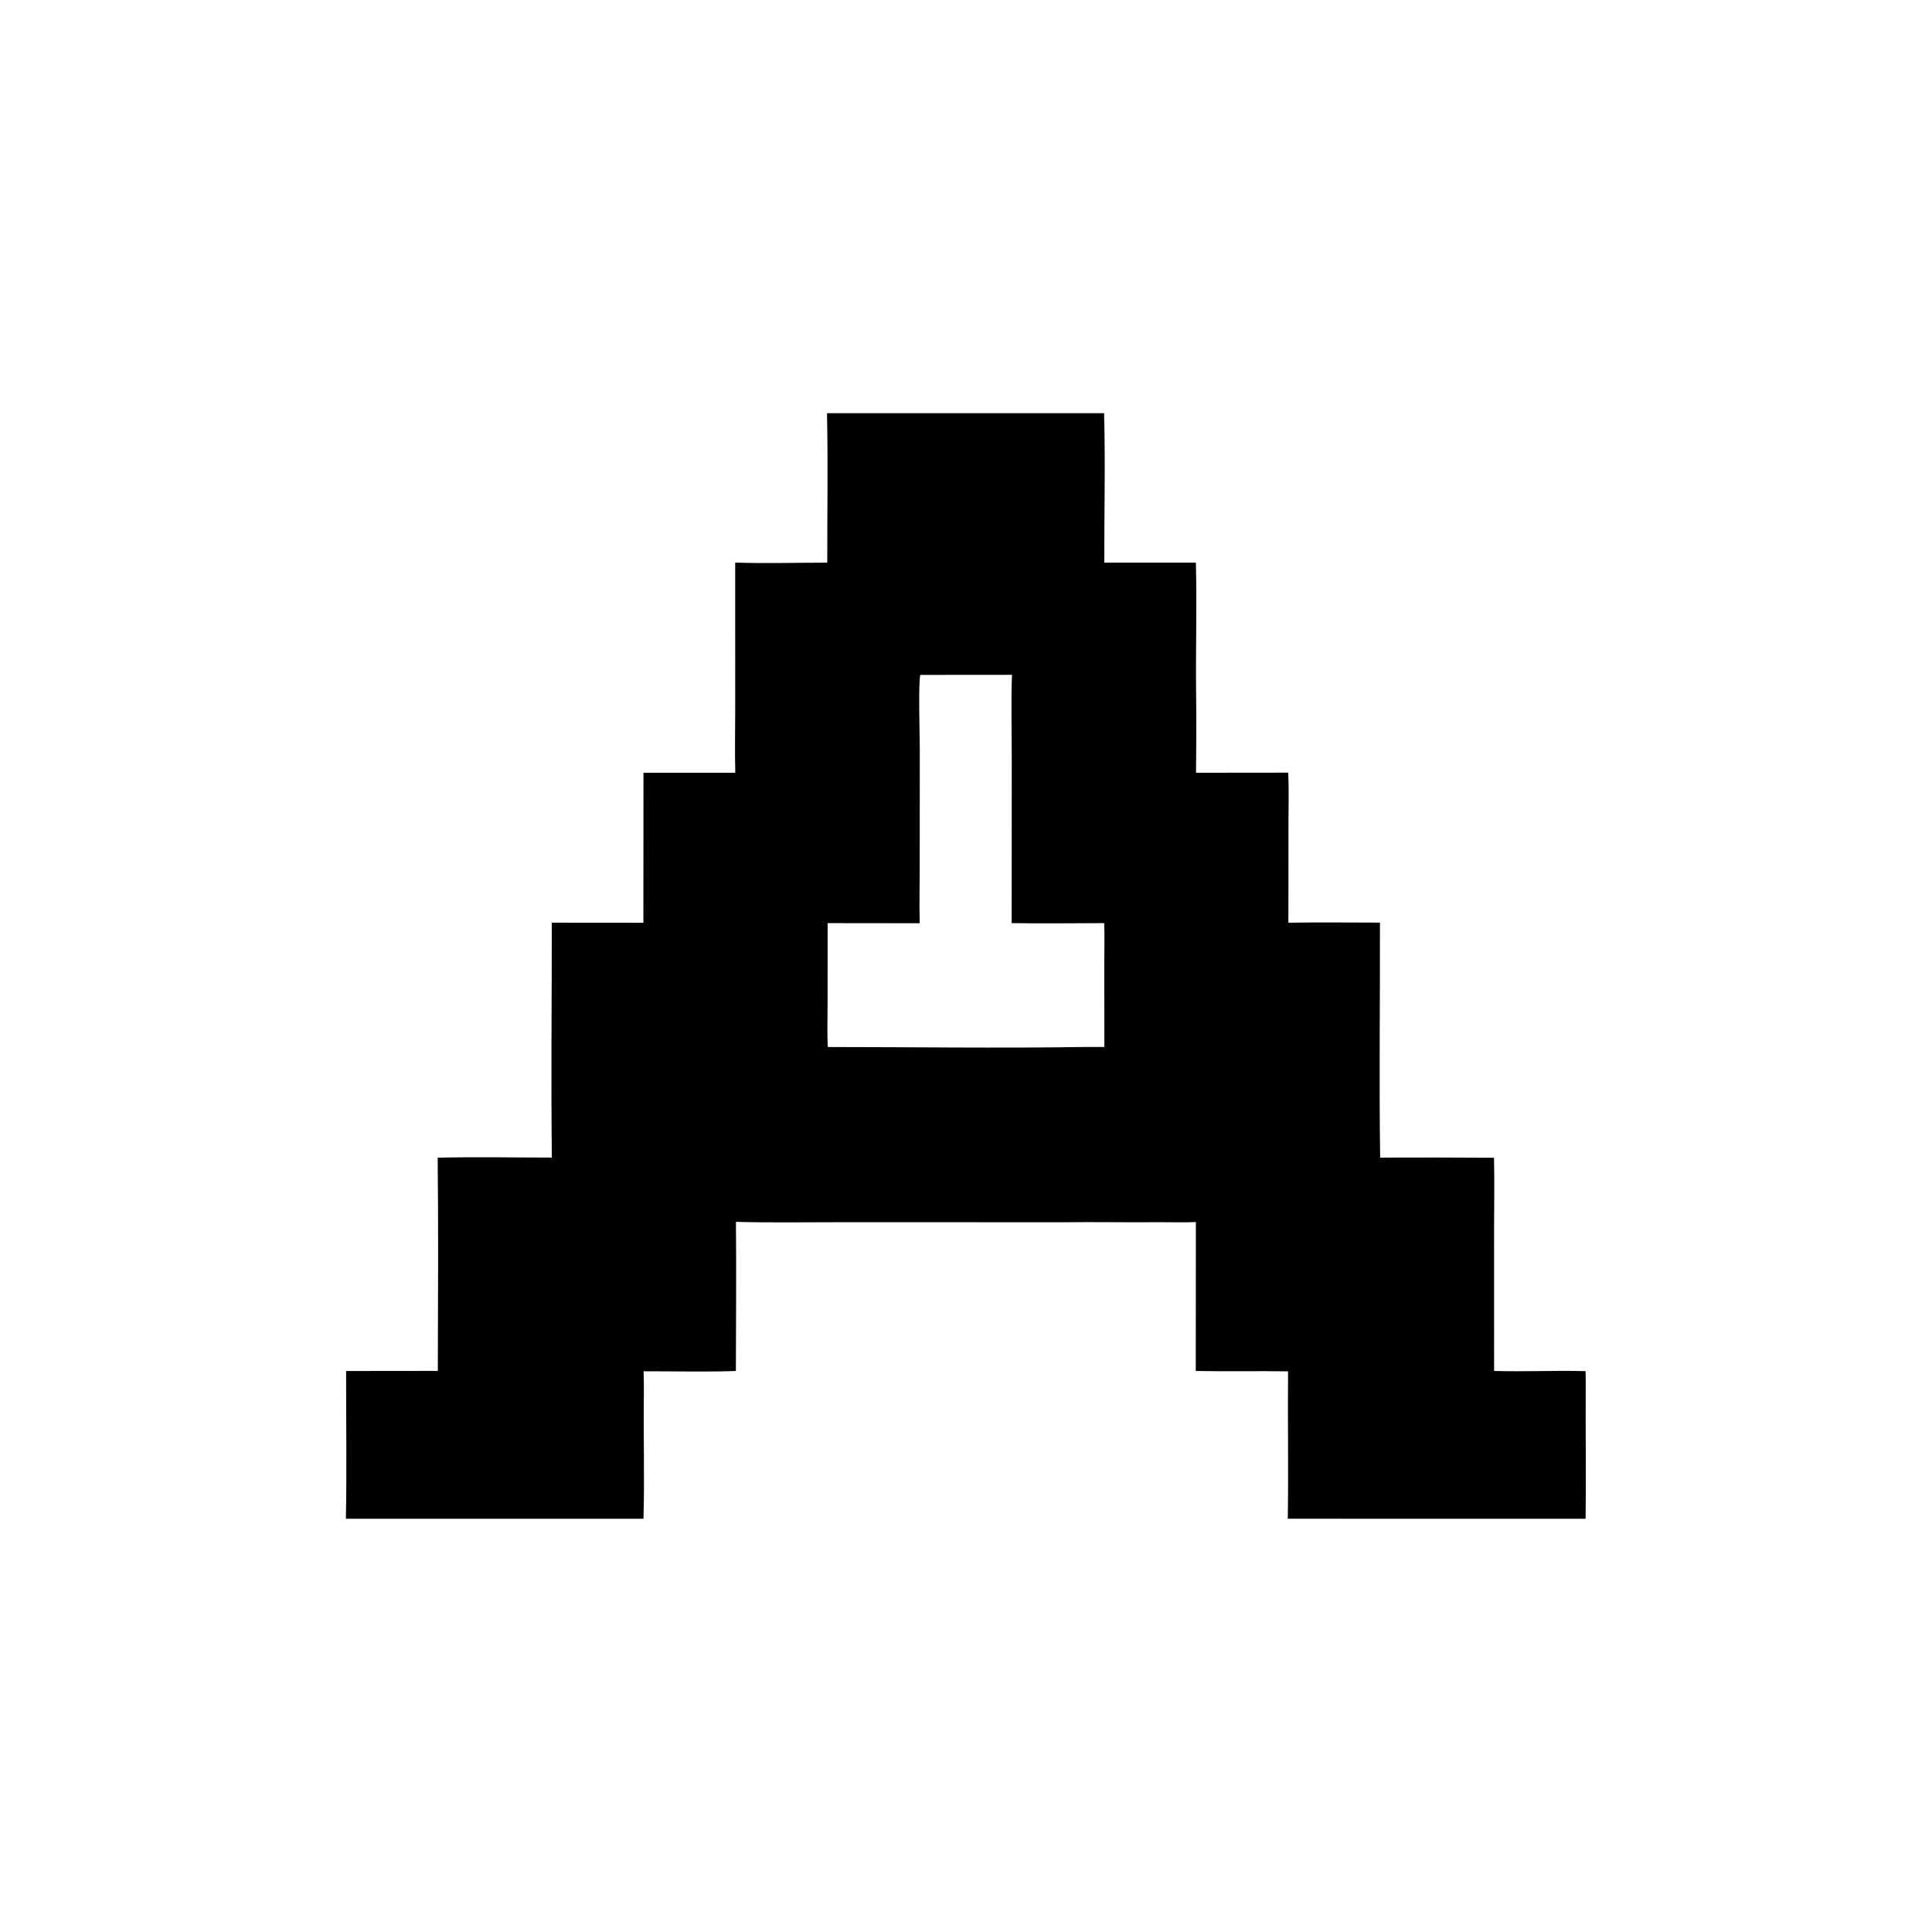
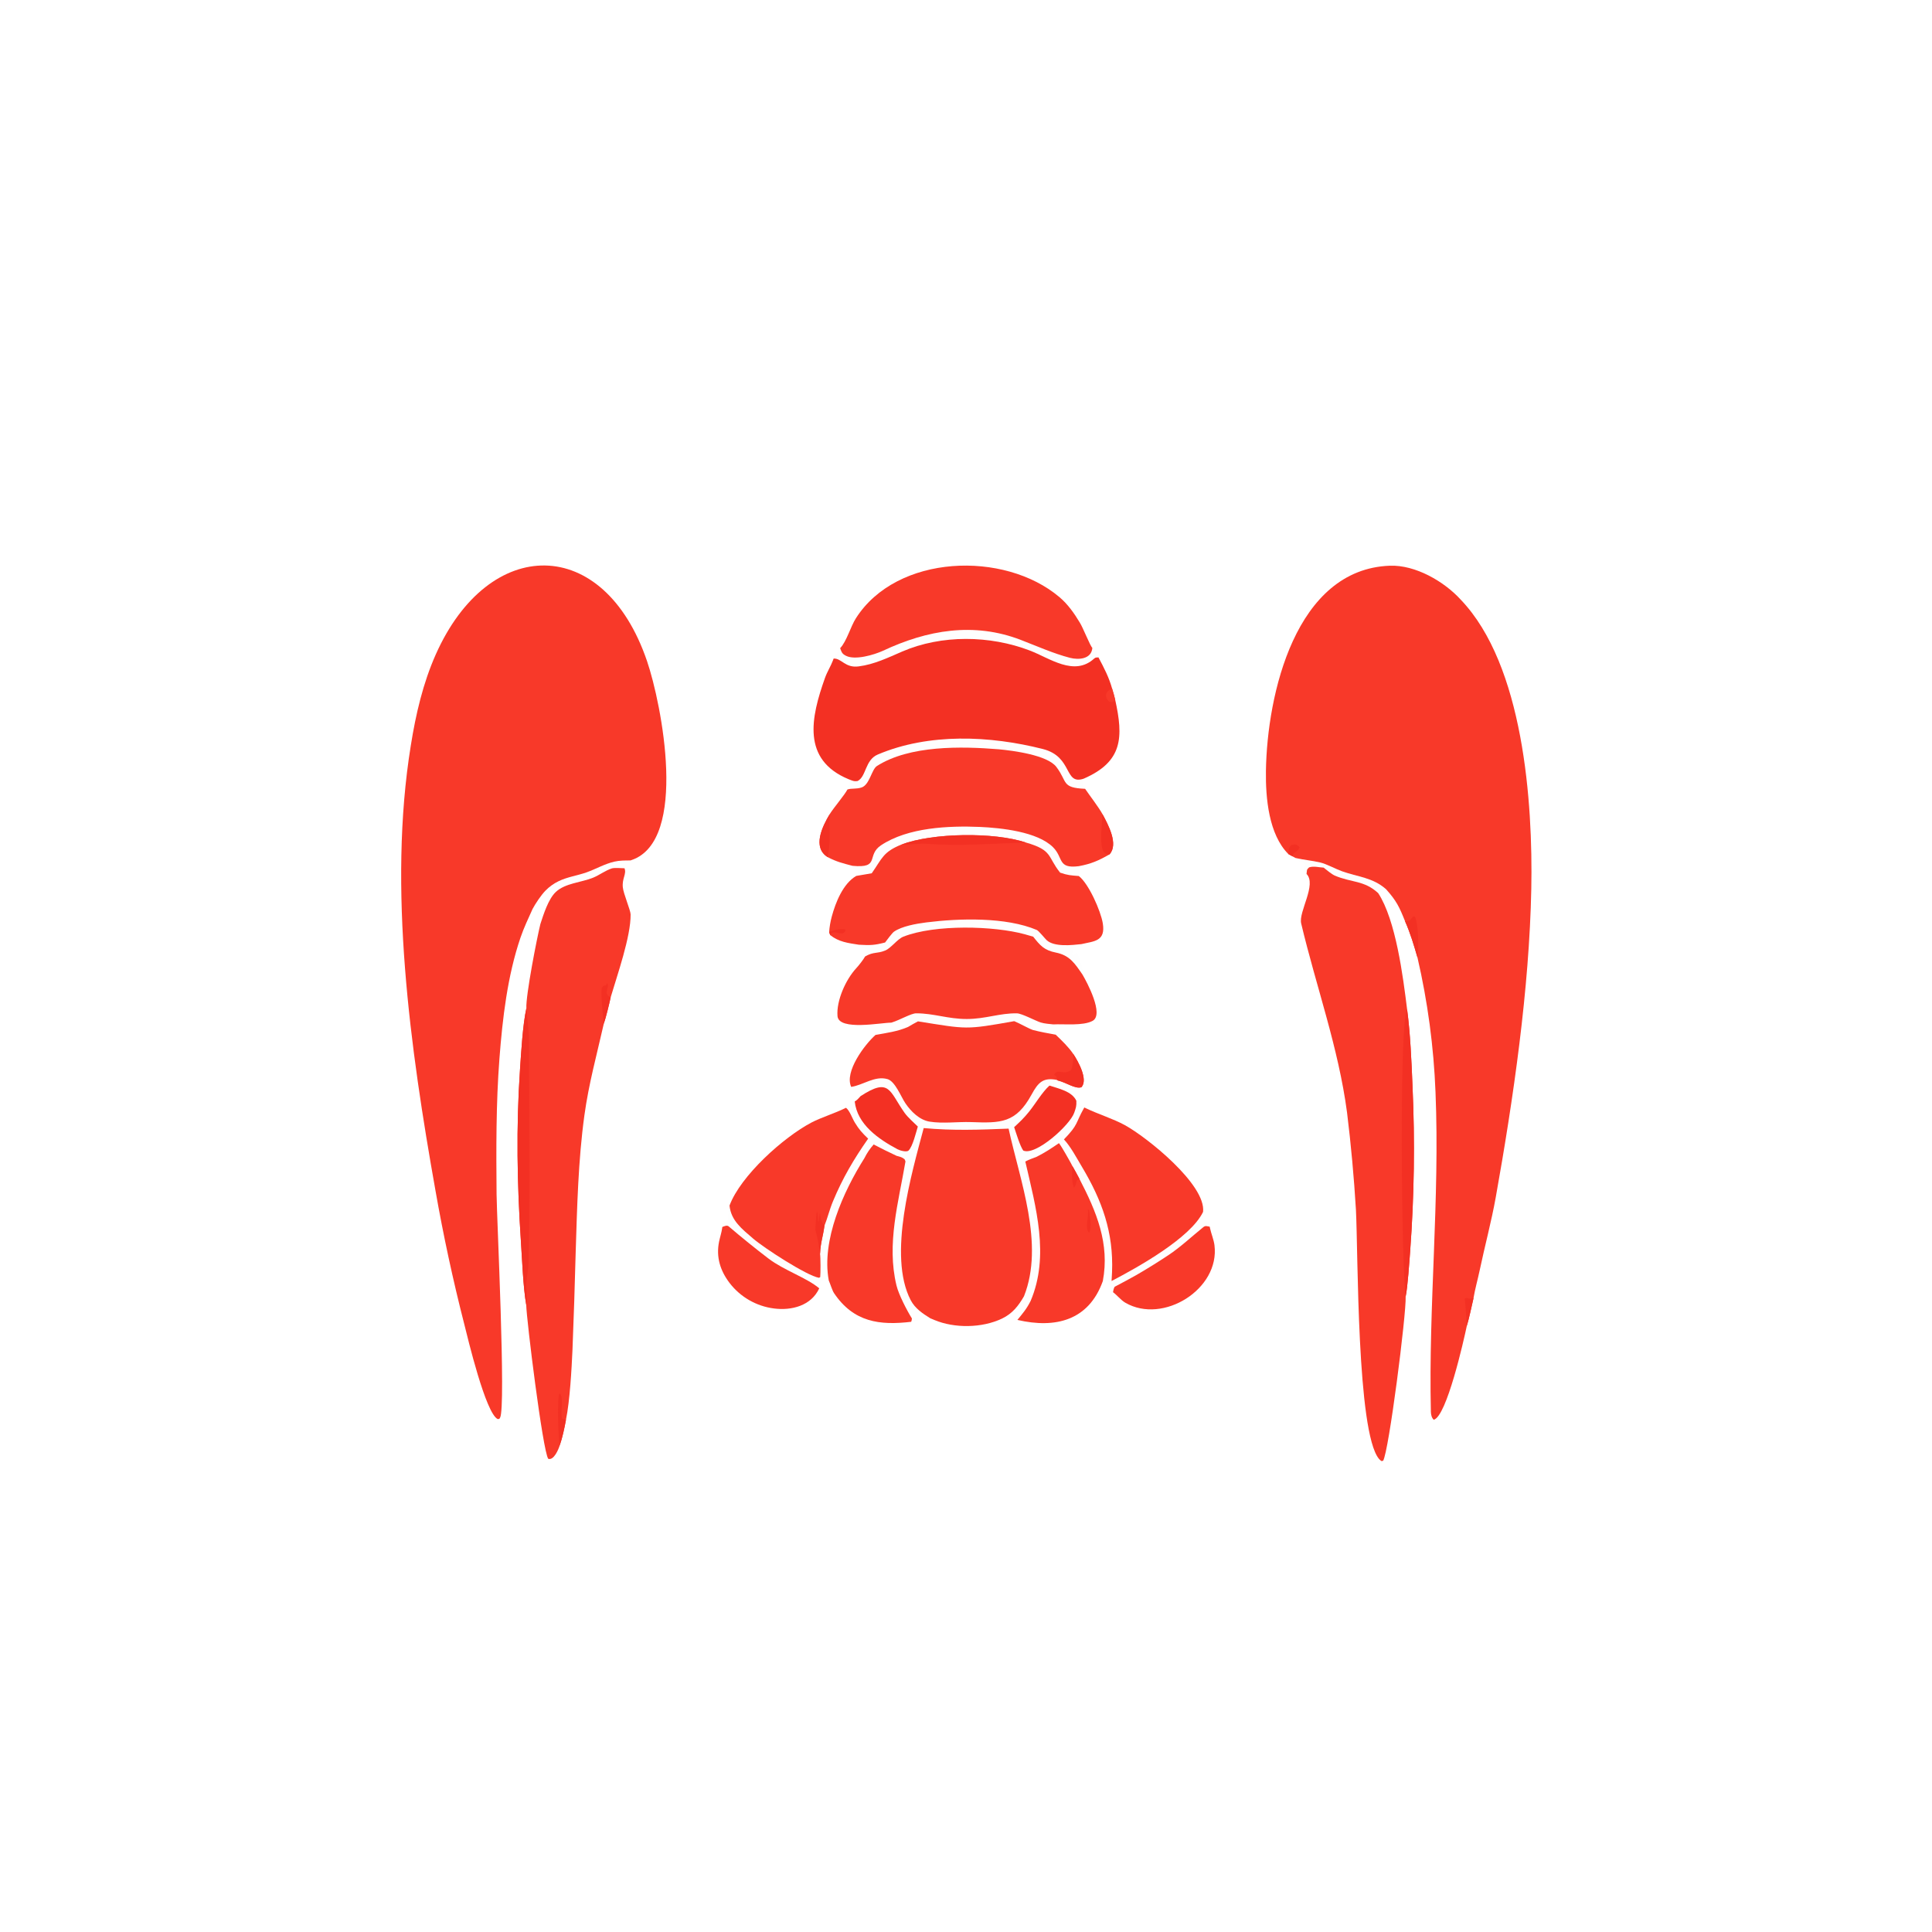
- <svg xmlns="http://www.w3.org/2000/svg" width="2048" height="2048" viewBox="0 0 2048 2048">
-   <path fill="none" d="M0 0h2048v2048H0z" style="fill:#fffffe;fill-opacity:0" />
-   <path d="m876.63 437.99 293.75-.002c1.4 50.301.12 107.665.2 158.438l97.1-.005c1.2 46.989-.34 94.639.28 141.696.36 26.838.2 54.186-.12 81.034l97.64-.1c.99 15.878.33 38.012.34 54.453l-.07 104.624c31.85-.575 65.09-.13 97.06-.119.17 82.501-.95 166.811.21 249.091 40.23-.16 80.45-.11 120.68.16.63 24.92.07 52.26.08 77.41l.03 148.59c31.63.95 64.83-.65 96.94.21.29 6.97.21 14.19.18 21.19-.24 45.07.46 90.24-.1 135.3l-315.73-.05c.83-51.7-.19-104.36.3-156.24-32.55-.49-65.32.3-97.83-.4l.1-157.91c-12.88.77-29.91.12-43.12.24-31.59.27-63.38-.37-94.97.04l-239.093-.05c-35.969-.03-74.765.65-110.366-.38.523 52.36.045 105.67-.055 158.1-30.583 1.14-66.806.25-97.829.3.273 8.13.394 16.36.285 24.49-.589 43.8.87 88.11-.407 131.85H366.66c1.007-51.18.179-105.21.227-156.63l97.22-.11c.181-74.94.704-151.14-.172-226 39.054-.97 81.721-.14 121.051-.12-.941-82.19-.052-166.66-.031-249.008l97.064.082.079-159.043 97.326.006c-.593-22.097-.072-46.937-.061-69.289l-.024-153.498c30.291 1.087 66.798.091 97.585.086-.085-52.221.884-106.351-.294-158.436" style="fill:#010101" />
-   <path d="m975.534 715.432 97.196-.086c-1.06 27.153-.23 60.714-.23 88.235l-.09 174.964c32.08.596 65.86.031 98.06.008.58 13.425.09 30.467.08 44.117l.11 87.19-24.91.02c-87.97 1.37-179.988.02-268.248-.01-.781-12.52-.241-32.45-.238-45.38l.055-85.919 97.618.111c-.535-19.919-.007-42.228.007-62.316l.06-123.494c-.004-12.398-1.656-68.353.53-77.44" style="fill:#fffffe" />
+ <svg xmlns="http://www.w3.org/2000/svg" version="1.1" style="display: block;" viewBox="0 0 2048 2048" width="2048" height="2048" preserveAspectRatio="none">
+   <path transform="translate(0,0)" fill="rgb(248,57,41)" d="M 564.511 963.625 C 559.999 973.696 555.367 983.319 551.778 993.821 C 537.905 1034.41 532.683 1079.63 529.417 1122.21 C 525.762 1169.87 525.977 1218.17 526.389 1265.96 C 526.602 1290.66 536.468 1491.67 530.123 1502.77 C 529.198 1504.38 529.685 1503.86 527.723 1504.34 C 514.86 1498.68 495.747 1417.96 492.147 1403.69 C 480.142 1356.82 469.946 1309.5 461.579 1261.84 C 434.941 1112.02 410.956 941.45 435.471 790.257 C 440.727 757.17 448.436 724.059 461.955 693.694 C 518.214 567.341 640.081 566.386 685.868 700.766 C 701.383 746.3 729.907 890.816 669.688 911.621 L 668.248 912.111 C 662.328 912.161 656.995 912.052 651.211 913.386 C 640.784 915.791 631.678 921.249 621.702 924.764 C 611.964 928.194 601.467 929.565 592.079 934.135 C 586.925 936.622 582.245 939.99 578.248 944.085 C 573.686 948.695 567.587 957.809 564.511 963.625 z" />
+   <path transform="translate(0,0)" fill="rgb(248,57,41)" d="M 1365.67 905.308 C 1344.99 884.558 1341.49 846.139 1341.94 817.058 C 1343.19 736.259 1373.15 603.323 1473.35 599.681 C 1500.44 598.697 1530.95 616.411 1548.44 635.676 C 1614.96 705.103 1625.02 850.542 1623.23 942.264 C 1621.14 1048.5 1604.26 1164.67 1585.55 1269.27 C 1581 1294.71 1573.81 1321.41 1568.48 1346.78 C 1566.58 1355.84 1563.37 1367.38 1561.99 1376.08 C 1559.98 1384.61 1557.42 1397.3 1554.92 1405.37 C 1551.69 1420.65 1533.56 1501.49 1519.85 1505 C 1517.65 1503.1 1516.86 1499.58 1516.79 1496.69 C 1514.16 1383.55 1526.38 1271.02 1521.7 1157.67 C 1519.81 1109.68 1513.43 1061.98 1502.62 1015.2 C 1498.76 1001.76 1495.08 989.367 1489.41 976.541 C 1483.36 961.426 1480.32 954.876 1469.21 942.548 C 1454.95 930.061 1439.66 929.708 1422.48 923.548 C 1415.77 921.141 1406.06 915.783 1399.4 914.244 C 1390.65 912.223 1382.69 911.609 1373.39 909.544 L 1370.03 907.744 L 1365.67 905.308 z" />
+   <path transform="translate(0,0)" fill="rgb(243,48,35)" d="M 1489.41 976.541 C 1494.81 976.148 1493.42 976.767 1498.09 971.417 L 1499.78 971.662 C 1503.81 978.916 1504.12 1007.57 1502.62 1015.2 C 1498.76 1001.76 1495.08 989.367 1489.41 976.541 z" />
+   <path transform="translate(0,0)" fill="rgb(243,48,35)" d="M 1554.92 1405.37 C 1554.08 1395.48 1553.77 1386.93 1552.71 1376.42 C 1556.93 1374.97 1554.11 1377.53 1561.99 1376.08 C 1559.98 1384.61 1557.42 1397.3 1554.92 1405.37 z" />
+   <path transform="translate(0,0)" fill="rgb(243,48,35)" d="M 1365.67 905.308 C 1366.39 899.495 1365.42 899.768 1368.54 896.001 C 1372.94 894.601 1374.05 894.657 1377.67 898.096 C 1376.64 901.286 1374.01 902.677 1371.18 904.691 C 1370.86 906.087 1370.81 906.521 1370.03 907.744 L 1365.67 905.308 z" />
+   <path transform="translate(0,0)" fill="rgb(248,57,41)" d="M 572.85 979.418 C 576.2 969.187 581.265 952.993 589.115 945.573 C 599.157 936.081 616.352 935.466 628.737 930.379 C 635.533 927.588 641.651 922.727 648.693 920.496 C 651.093 919.761 659.205 920.276 661.98 920.384 C 664.43 926.395 659.295 930.896 660.203 940.511 C 660.852 947.382 668.424 964.887 668.478 969.31 C 668.763 992.791 654.117 1034.11 647.352 1057.15 C 645.88 1063.95 642.331 1078.67 640.023 1085.3 C 632.607 1118.1 624.137 1148.61 619.489 1182.3 C 612.901 1230.04 611.762 1279.67 610.238 1327.87 C 609.352 1362.25 608.222 1396.63 606.847 1431 C 605.915 1451.58 604.088 1484.93 599.959 1504.99 C 598.304 1513.98 596.305 1523.6 593.314 1532.26 C 591.954 1536.63 586.986 1548.42 581.138 1546.39 C 575.286 1537.65 558.103 1398.79 557.817 1383.19 C 554.56 1364.35 553.484 1335.45 552.197 1316.1 C 548.145 1255.19 547.077 1194.5 551.236 1133.55 C 552.48 1115.33 554.1 1086.54 557.966 1068.86 C 557.242 1055.21 569.321 993.583 572.85 979.418 z" />
+   <path transform="translate(0,0)" fill="rgb(243,48,35)" d="M 557.966 1068.86 C 558.827 1079.74 560.74 1091.96 560.753 1102.7 C 560.844 1181.31 562.197 1260.12 560.304 1338.7 C 560.139 1345.56 558.671 1352.24 557.934 1359.03 C 557.354 1367.2 559.306 1374.08 557.817 1383.19 C 554.56 1364.35 553.484 1335.45 552.197 1316.1 C 548.145 1255.19 547.077 1194.5 551.236 1133.55 C 552.48 1115.33 554.1 1086.54 557.966 1068.86 z" />
+   <path transform="translate(0,0)" fill="rgb(243,48,35)" d="M 593.314 1532.26 C 591.889 1525.69 590.119 1480.43 593.233 1477.13 C 598.222 1480.63 593.483 1498.56 596 1504.04 L 599.959 1504.99 C 598.304 1513.98 596.305 1523.6 593.314 1532.26 z" />
+   <path transform="translate(0,0)" fill="rgb(243,48,35)" d="M 640.023 1085.3 C 639.307 1078.61 636.488 1052 637.943 1047.07 C 640.643 1044.32 639.09 1045.02 642.544 1044.5 C 643.148 1042.64 642.698 1043.38 643.699 1042.18 C 646.861 1046.36 638.523 1053.6 647.352 1057.15 C 645.88 1063.95 642.331 1078.67 640.023 1085.3 z" />
+   <path transform="translate(0,0)" fill="rgb(248,57,41)" d="M 1384.97 926.414 C 1385.71 921.516 1384.81 922.314 1387.66 919.464 C 1392.64 917.814 1397.68 919.411 1403.09 919.704 C 1405.86 921.922 1411.84 926.801 1414.8 928.088 C 1432.38 935.714 1446.08 932.968 1460.95 946.751 C 1479.69 975.485 1487.27 1035.06 1491.59 1069.95 C 1495 1095.53 1496.28 1125.43 1497.32 1151.37 C 1499.97 1209.78 1499.13 1268.29 1494.81 1326.59 C 1494 1337.16 1492.2 1364.38 1490.06 1374.38 C 1490.85 1392.83 1472.22 1538.85 1466.15 1548.49 L 1464.33 1548.79 C 1463.34 1548.02 1462.48 1547.34 1461.68 1546.36 C 1438.2 1517.7 1439.72 1328.78 1437.35 1282.46 C 1435.29 1247.99 1432.14 1213.59 1427.92 1179.32 C 1418.86 1110.68 1395.15 1045.69 1379.29 978.837 C 1376.37 966.517 1396.04 937.614 1384.97 926.414 z" />
+   <path transform="translate(0,0)" fill="rgb(243,48,35)" d="M 1491.59 1069.95 C 1495 1095.53 1496.28 1125.43 1497.32 1151.37 C 1499.97 1209.78 1499.13 1268.29 1494.81 1326.59 C 1494 1337.16 1492.2 1364.38 1490.06 1374.38 C 1485.6 1343.27 1483.05 1080.98 1491.59 1069.95 z" />
+   <path transform="translate(0,0)" fill="rgb(243,48,35)" d="M 883.664 698.11 C 892.17 697.654 895.901 708.44 910.429 706.375 C 926.76 704.276 941.434 697.095 956.436 690.626 C 998.161 672.635 1049.3 673.429 1091.46 689.515 C 1112.86 697.678 1138.65 717.457 1159.9 698.079 C 1161.48 696.644 1162.27 697.088 1164.42 696.877 C 1170.25 707.858 1175.66 718.14 1178.95 730.193 C 1179.97 733.732 1181.34 738.029 1182.1 741.554 C 1190.97 781.666 1190.29 807.384 1148.69 825.453 C 1127.62 832.456 1137.64 802.158 1105.43 793.98 C 1049.31 779.727 984.526 776.873 930.422 799.851 C 916.864 805.609 918.372 823.318 909.076 827.918 C 905.032 828.535 903.506 827.502 899.505 825.988 C 849.614 805.281 859.641 760.425 874.515 718.628 C 876.861 712.036 880.767 705.99 883.065 699.778 L 883.664 698.11 z" />
+   <path transform="translate(0,0)" fill="rgb(248,57,41)" d="M 1178.95 730.193 C 1179.97 733.732 1181.34 738.029 1182.1 741.554 L 1180.77 743.573 C 1178.34 744.489 1178.46 744.334 1175.87 743.77 C 1170.55 739.388 1171.36 732.261 1178.95 730.193 z" />
+   <path transform="translate(0,0)" fill="rgb(248,57,41)" d="M 979.156 1195.8 C 1010.3 1198.66 1038.09 1197.6 1069.16 1196.38 C 1080.98 1251.1 1107.42 1318.67 1085.48 1374.07 C 1079.56 1384.3 1073.2 1392.48 1062.17 1397.75 C 1041.07 1407.84 1011.86 1408.24 990.441 1399.23 L 986.12 1397.41 C 978.04 1392.42 969.967 1386.99 965.431 1378.33 C 940.645 1331.03 966.589 1243.29 979.156 1195.8 z" />
+   <path transform="translate(0,0)" fill="rgb(248,57,41)" d="M 898.308 836.906 C 902.635 835.374 907.675 836.676 913.425 834.71 C 921.843 831.83 923.959 815.578 929.571 812.005 C 964.332 789.871 1019.06 791.067 1058.84 794.28 C 1073.77 795.703 1110.19 800.328 1119.78 812.949 C 1131.88 828.889 1124.87 835.063 1150.27 836.18 C 1155.26 843.514 1164.85 855.971 1168.6 862.871 C 1174.52 873.852 1186.08 894.953 1176.06 905.715 C 1164.54 912.285 1156.78 915.728 1143.57 918.179 C 1120.74 921.102 1127.57 909.249 1116.17 898 C 1099.57 881.614 1061.37 877.618 1038.92 876.586 C 1005.51 875.204 962.55 877.084 934.032 895.966 C 917.88 906.66 933.648 920.671 903.64 917.795 C 893.608 915.167 886.661 913.505 877.47 908.635 C 860.736 898.266 871.742 876.034 879.58 862.932 C 884.226 855.574 895.506 842.493 898.308 836.906 z" />
+   <path transform="translate(0,0)" fill="rgb(243,48,35)" d="M 1168.6 862.871 C 1174.52 873.852 1186.08 894.953 1176.06 905.715 C 1172.27 905.251 1172.48 905.426 1169.71 902.841 C 1165.03 893.383 1168.39 874.298 1168.6 862.871 z" />
+   <path transform="translate(0,0)" fill="rgb(243,48,35)" d="M 879.58 862.932 C 878.878 882.185 881.073 887.517 877.47 908.635 C 860.736 898.266 871.742 876.034 879.58 862.932 z" />
+   <path transform="translate(0,0)" fill="rgb(248,57,41)" d="M 955.722 895.179 C 988.559 882.769 1053.86 881.864 1087.53 893.121 C 1116.24 901.34 1110.04 907.973 1123.78 925.043 C 1132 927.861 1134.8 927.895 1143.56 928.621 C 1153.95 936.466 1166.78 965.421 1168.99 978.648 C 1172.2 997.899 1159.92 997.656 1146.34 1000.8 C 1136.21 1001.93 1117.44 1004.02 1109.45 996.564 C 1107.66 994.887 1101.09 986.669 1099.05 985.808 C 1066.23 971.907 1016.7 973.407 981.955 977.793 C 971.122 979.16 955.93 981.859 947.62 987.655 C 945.743 988.964 939.713 997.092 938.211 999.099 C 926.453 1002.08 922.583 1002.11 910.386 1001.44 C 899.15 999.68 889.267 998.563 880.107 991.297 L 878.916 988.137 C 879.303 982.592 880.227 977.099 881.675 971.733 C 885.695 956.718 893.631 936.641 907.654 928.517 L 924.069 925.707 C 935.137 910.02 935.795 903.206 955.722 895.179 z" />
+   <path transform="translate(0,0)" fill="rgb(243,48,35)" d="M 955.722 895.179 C 988.559 882.769 1053.86 881.864 1087.53 893.121 C 1051.72 894.202 1017.26 897.156 981.236 894.372 C 973.913 893.806 965.295 895.903 955.722 895.179 z" />
+   <path transform="translate(0,0)" fill="rgb(243,48,35)" d="M 878.916 988.137 C 884.487 985.566 888.767 984.762 894.895 984.912 L 896.33 985.704 C 895.398 988.575 896.175 987.306 893.561 989.384 C 887.663 989.825 886.094 987.182 881.739 988.88 C 881.2 989.634 880.506 990.499 880.107 991.297 L 878.916 988.137 z" />
+   <path transform="translate(0,0)" fill="rgb(248,57,41)" d="M 917.034 1013.9 C 926.362 1008.55 929.342 1011.25 938.376 1007.57 C 944.517 1005.06 951.251 995.426 957.511 992.945 C 991.001 979.671 1053.67 981.396 1086.36 990.36 C 1089.33 991.179 1092.29 992.034 1095.24 992.925 C 1102.64 1002.32 1106.87 1007.3 1119.28 1009.77 C 1134.06 1012.71 1139.48 1021.51 1147.45 1033.04 C 1152.26 1041.18 1170.52 1075.38 1158.25 1082.13 C 1148.21 1087.66 1128.12 1085.3 1116.52 1085.9 C 1112.43 1085.49 1107 1085.06 1103.18 1083.86 C 1097.83 1082.18 1083.15 1074.28 1078.04 1074.19 C 1059.87 1073.84 1044.72 1080.16 1024.92 1080.19 C 1004.76 1080.22 990.143 1074.17 971.165 1074.16 C 965.95 1074.16 953.692 1081.26 946.097 1083.63 L 944.662 1084.07 C 935.142 1083.87 889.065 1093.11 887.786 1077.09 C 886.478 1060.7 896.543 1038.33 907.668 1026.35 C 910.225 1023.6 915.269 1017.22 917.034 1013.9 z" />
+   <path transform="translate(0,0)" fill="rgb(248,57,41)" d="M 973.076 1082.68 C 1025.47 1091.02 1022.9 1091.78 1075.12 1082.48 C 1081.15 1084.96 1090.38 1090.28 1094.78 1091.79 C 1102.86 1093.92 1110.88 1095.3 1119.09 1096.81 C 1125.75 1103.24 1132.54 1109.62 1137.76 1117.32 C 1142.83 1124.99 1153.71 1144.37 1146.36 1152.52 C 1139.88 1154.63 1130.38 1147.53 1121.28 1145.33 L 1120.47 1144.77 C 1105.57 1141.88 1100.49 1147.52 1093.51 1160.29 C 1076.93 1190.64 1060.81 1190.64 1029.38 1189.46 C 1014.92 1188.98 999.832 1191.25 985.518 1189 C 974.715 1187.3 965.528 1178.11 959.644 1169.35 C 955.008 1162.44 948.894 1146.23 940.738 1143.89 C 927.28 1140.05 914.922 1150.33 902.294 1152.14 C 894.945 1136.1 916.472 1107.39 928.083 1097.07 C 940.128 1094.87 951.238 1093.47 962.506 1088.64 C 965.834 1086.73 969.706 1084.37 973.076 1082.68 z" />
+   <path transform="translate(0,0)" fill="rgb(243,48,35)" d="M 1137.76 1117.32 C 1142.83 1124.99 1153.71 1144.37 1146.36 1152.52 C 1139.88 1154.63 1130.38 1147.53 1121.28 1145.33 L 1120.47 1144.77 C 1119.59 1140.26 1120.7 1141.95 1117.4 1139.28 C 1121.54 1131.75 1126.45 1140.41 1135.3 1134.37 C 1137.24 1130.89 1137.99 1121.39 1137.76 1117.32 z" />
+   <path transform="translate(0,0)" fill="rgb(248,57,41)" d="M 890.582 687.124 C 897.518 679.844 901.614 664.316 907.251 655.457 C 950.578 587.369 1064.53 583.465 1123.1 633.006 C 1131.94 640.486 1138.69 650.072 1144.58 659.88 C 1147.97 665.132 1155.74 685.105 1157.93 686.736 C 1157.02 698.837 1143.33 699.673 1134.21 697.32 C 1116.88 692.848 1098.7 684.729 1082.02 678.311 C 1032.27 659.163 982.914 667.788 935.95 689.872 C 926.317 694.231 906.462 700.108 896.72 695.144 C 892.469 692.978 892.209 691.369 890.582 687.124 z" />
+   <path transform="translate(0,0)" fill="rgb(248,57,41)" d="M 1149.43 1173.96 L 1150.96 1174.71 C 1163.49 1180.79 1180.01 1185.93 1192.24 1192.6 C 1215.79 1205.45 1278.65 1255.87 1275.3 1284.67 C 1262.05 1312.36 1205.74 1343.63 1178.3 1357.92 C 1178.51 1354.78 1178.68 1351.64 1178.81 1348.5 C 1180.5 1306.39 1168.22 1272.53 1146.93 1236.95 C 1141.37 1227.66 1135.11 1215.67 1127.82 1207.81 C 1143.33 1191.84 1139.76 1191.13 1148.95 1174.79 L 1149.43 1173.96 z" />
+   <path transform="translate(0,0)" fill="rgb(248,57,41)" d="M 896.799 1174.27 C 900.734 1177.35 903.367 1185.4 906.289 1190.19 C 910.858 1197.66 913.947 1200.86 920.266 1207.02 C 904.897 1229.02 893.312 1248.65 882.946 1273.53 C 879.234 1282.44 877.074 1291.73 873.928 1299.41 C 872.483 1310.7 869.8 1316.91 869.301 1329.08 C 869.917 1333.24 869.89 1349.84 869.47 1353.8 L 868.097 1354.51 C 855.065 1352.29 809.678 1322.75 798.246 1312.87 C 786.615 1302.81 774.913 1293.96 773.322 1277.94 C 784.993 1246.45 830.397 1205.55 860.336 1189.85 C 869.962 1184.81 885.093 1180.04 895.795 1174.78 L 896.799 1174.27 z" />
+   <path transform="translate(0,0)" fill="rgb(243,48,35)" d="M 869.301 1329.08 C 867.972 1320.04 866.964 1312.8 864.353 1303.9 C 864.104 1303.05 865.525 1284.77 865.793 1284.01 C 867.255 1285.83 867.009 1291.5 867.342 1294.79 L 868.009 1294.47 L 868.8 1286.7 L 869.397 1286.48 C 870.111 1292.84 870.37 1294.1 873.928 1299.41 C 872.483 1310.7 869.8 1316.91 869.301 1329.08 z" />
+   <path transform="translate(0,0)" fill="rgb(247,239,233)" fill-opacity="0.024" d="M 902.294 1152.14 C 914.922 1150.33 927.28 1140.05 940.738 1143.89 C 948.894 1146.23 955.008 1162.44 959.644 1169.35 C 965.528 1178.11 974.715 1187.3 985.518 1189 C 999.832 1191.25 1014.92 1188.98 1029.38 1189.46 C 1060.81 1190.64 1076.93 1190.64 1093.51 1160.29 C 1100.49 1147.52 1105.57 1141.88 1120.47 1144.77 L 1121.28 1145.33 C 1118.5 1152.58 1118.08 1148.6 1112.47 1150.77 C 1104.67 1157.8 1097.8 1169.76 1091.03 1178.2 C 1085.57 1185.01 1081.54 1188.82 1075.04 1194.83 C 1077.25 1201.32 1081.07 1214.4 1084.66 1219.61 C 1097.7 1225.66 1134.23 1192.63 1138.72 1179.55 C 1140.62 1174.02 1141.18 1172.69 1140.98 1166.84 C 1147.3 1168.91 1141.54 1169.63 1149.04 1173.34 L 1149.43 1173.96 L 1148.95 1174.79 C 1139.76 1191.13 1143.33 1191.84 1127.82 1207.81 C 1135.11 1215.67 1141.37 1227.66 1146.93 1236.95 C 1168.22 1272.53 1180.5 1306.39 1178.81 1348.5 C 1178.68 1351.64 1178.51 1354.78 1178.3 1357.92 C 1205.74 1343.63 1262.05 1312.36 1275.3 1284.67 C 1275.35 1290.09 1274.46 1289.97 1276.95 1293.67 C 1278.73 1294.53 1280.46 1295.38 1282.09 1296.51 C 1282.24 1297.96 1282.42 1298.89 1282.34 1300.33 C 1279.26 1299.83 1277.88 1298.97 1275.48 1300.9 C 1263.43 1310.62 1251.5 1321.9 1238.62 1330.46 C 1227.49 1337.86 1216.14 1344.91 1204.58 1351.61 C 1197.61 1355.57 1189.11 1360.05 1181.9 1363.87 C 1180.77 1364.46 1180.06 1368.39 1179.86 1369.78 L 1177.88 1369.44 C 1174.21 1364.36 1179.04 1362.19 1173.34 1357.07 L 1169.03 1358.02 C 1176.55 1318.29 1162.27 1284.39 1144.37 1249.88 C 1141.95 1245.1 1139.32 1240.54 1136.69 1235.88 C 1135.59 1233.41 1131.03 1225.66 1129.52 1222.97 C 1127.3 1219.21 1125.13 1215.28 1122.54 1211.79 C 1113.75 1217.75 1108.38 1221.38 1098.85 1226.27 C 1094.84 1227.8 1090.65 1229.25 1086.87 1231.25 C 1098 1279.56 1112.83 1331.24 1092.51 1379.04 C 1089.18 1377.43 1087.69 1377.05 1085.48 1374.07 C 1107.42 1318.67 1080.98 1251.1 1069.16 1196.38 C 1038.09 1197.6 1010.3 1198.66 979.156 1195.8 C 966.589 1243.29 940.645 1331.03 965.431 1378.33 C 969.967 1386.99 978.04 1392.42 986.12 1397.41 C 973.274 1396.4 975.786 1401.79 965.911 1401.15 C 966.518 1399.57 966.422 1399.32 966.657 1397.61 C 961.337 1389.1 952.701 1372.43 950.331 1362.71 C 939.581 1318.6 952.499 1274.44 959.853 1231.1 C 959.53 1230.34 959.208 1229.58 958.885 1228.82 C 955.745 1226.4 954.346 1226.32 950.412 1225.22 C 942.221 1221.4 934.118 1217.39 926.111 1213.19 C 922.199 1217.57 918.9 1222.46 916.304 1227.72 C 893.918 1263.15 870.652 1314.81 878.529 1357.33 L 874.41 1355.14 C 870.611 1357.68 870.784 1357.5 868.493 1361.46 L 868.433 1365.67 C 855.078 1354.41 830.993 1346.59 814.599 1334.1 C 801.422 1324.05 785.444 1311.16 772.422 1299.99 C 770.636 1298.45 767.631 1299.88 765.652 1300.68 C 765.6 1299.51 765.726 1297.75 765.774 1296.53 C 768.375 1293.95 766.812 1295 771.262 1294.27 C 771.85 1290.3 772.332 1280.34 773.322 1277.94 C 774.913 1293.96 786.615 1302.81 798.246 1312.87 C 809.678 1322.75 855.065 1352.29 868.097 1354.51 L 869.47 1353.8 C 869.89 1349.84 869.917 1333.24 869.301 1329.08 C 869.8 1316.91 872.483 1310.7 873.928 1299.41 C 877.074 1291.73 879.234 1282.44 882.946 1273.53 C 893.312 1248.65 904.897 1229.02 920.266 1207.02 C 913.947 1200.86 910.858 1197.66 906.289 1190.19 C 903.367 1185.4 900.734 1177.35 896.799 1174.27 L 897.478 1172.95 L 900.108 1172.74 C 903.43 1170.4 902.382 1171.88 903.755 1168.45 L 906.049 1167.59 C 908.692 1192.01 931.296 1207.52 951.342 1218.22 C 953.986 1219.63 960.958 1221.62 963.064 1219.64 C 967.514 1215.45 971.149 1199.98 972.939 1194.19 C 968.75 1190.06 962.237 1184.36 958.959 1179.75 C 942.651 1156.82 943.367 1141.63 912.201 1161.98 C 912.68 1157.25 914.097 1158.36 912.493 1154.86 C 910.552 1154.65 910.14 1154.83 908.291 1155.32 L 906.412 1155.83 C 903.053 1154.48 904.497 1155.53 902.294 1152.14 z" />
+   <path transform="translate(0,0)" fill="rgb(248,57,41)" d="M 926.111 1213.19 C 934.118 1217.39 942.221 1221.4 950.412 1225.22 C 954.346 1226.32 955.745 1226.4 958.885 1228.82 C 959.208 1229.58 959.53 1230.34 959.853 1231.1 C 952.499 1274.44 939.581 1318.6 950.331 1362.71 C 952.701 1372.43 961.337 1389.1 966.657 1397.61 C 966.422 1399.32 966.518 1399.57 965.911 1401.15 C 932.629 1405.12 904.887 1401.69 884.082 1370.75 C 882.244 1368.01 880.071 1360.82 878.529 1357.33 C 870.652 1314.81 893.918 1263.15 916.304 1227.72 C 918.9 1222.46 922.199 1217.57 926.111 1213.19 z" />
+   <path transform="translate(0,0)" fill="rgb(248,57,41)" d="M 1098.85 1226.27 C 1108.38 1221.38 1113.75 1217.75 1122.54 1211.79 C 1125.13 1215.28 1127.3 1219.21 1129.52 1222.97 C 1131.03 1225.66 1135.59 1233.41 1136.69 1235.88 C 1139.32 1240.54 1141.95 1245.1 1144.37 1249.88 C 1162.27 1284.39 1176.55 1318.29 1169.03 1358.02 C 1154.12 1399.84 1118.74 1408.53 1078.49 1399.17 C 1084.55 1391.74 1088.15 1387.65 1092.51 1379.04 C 1112.83 1331.24 1098 1279.56 1086.87 1231.25 C 1090.65 1229.25 1094.84 1227.8 1098.85 1226.27 z" />
+   <path transform="translate(0,0)" fill="rgb(243,48,35)" d="M 1136.69 1235.88 C 1139.32 1240.54 1141.95 1245.1 1144.37 1249.88 C 1142.09 1250.58 1143.13 1249.99 1141.3 1251.7 C 1140.55 1255.14 1140.56 1256.17 1138.43 1259.05 C 1135.69 1252.5 1136.47 1243.04 1136.69 1235.88 z" />
+   <path transform="translate(0,0)" fill="rgb(243,48,35)" d="M 1153.37 1281.85 L 1154.6 1283.53 C 1155.34 1291.01 1157.57 1300.85 1154.48 1306.95 C 1149.62 1300.27 1154.14 1293.28 1153.37 1281.85 z" />
+   <path transform="translate(0,0)" fill="rgb(248,57,41)" d="M 1179.86 1369.78 C 1180.06 1368.39 1180.77 1364.46 1181.9 1363.87 C 1189.11 1360.05 1197.61 1355.57 1204.58 1351.61 C 1216.14 1344.91 1227.49 1337.86 1238.62 1330.46 C 1251.5 1321.9 1263.43 1310.62 1275.48 1300.9 C 1277.88 1298.97 1279.26 1299.83 1282.34 1300.33 L 1282.69 1302.01 C 1283.97 1307.97 1286.61 1313.92 1287.38 1319.89 C 1293.37 1366.51 1232.89 1404.12 1192.95 1380.97 C 1188.16 1378.2 1184.01 1372.79 1179.86 1369.78 z" />
+   <path transform="translate(0,0)" fill="rgb(248,57,41)" d="M 765.652 1300.68 C 767.631 1299.88 770.636 1298.45 772.422 1299.99 C 785.444 1311.16 801.422 1324.05 814.599 1334.1 C 830.993 1346.59 855.078 1354.41 868.433 1365.67 C 859.93 1384.17 839.091 1389.46 820.419 1387.03 C 801.721 1384.65 784.756 1374.88 773.31 1359.9 C 763.474 1346.94 758.978 1332.53 762.213 1316.35 C 763.053 1312.15 765.016 1305.87 765.484 1302.13 L 765.652 1300.68 z" />
+   <path transform="translate(0,0)" fill="rgb(243,48,35)" d="M 912.201 1161.98 C 943.367 1141.63 942.651 1156.82 958.959 1179.75 C 962.237 1184.36 968.75 1190.06 972.939 1194.19 C 971.149 1199.98 967.514 1215.45 963.064 1219.64 C 960.958 1221.62 953.986 1219.63 951.342 1218.22 C 931.296 1207.52 908.692 1192.01 906.049 1167.59 C 908.656 1166.19 910.18 1164.17 912.201 1161.98 z" />
+   <path transform="translate(0,0)" fill="rgb(243,48,35)" d="M 1112.47 1150.77 C 1122.44 1154.05 1136.25 1156.79 1140.98 1166.84 C 1141.18 1172.69 1140.62 1174.02 1138.72 1179.55 C 1134.23 1192.63 1097.7 1225.66 1084.66 1219.61 C 1081.07 1214.4 1077.25 1201.32 1075.04 1194.83 C 1081.54 1188.82 1085.57 1185.01 1091.03 1178.2 C 1097.8 1169.76 1104.67 1157.8 1112.47 1150.77 z" />
+   <path transform="translate(0,0)" fill="rgb(247,239,233)" fill-opacity="0.012" d="M 899.505 825.988 C 903.506 827.502 905.032 828.535 909.076 827.918 C 918.372 823.318 916.864 805.609 930.422 799.851 C 984.526 776.873 1049.31 779.727 1105.43 793.98 C 1137.64 802.158 1127.62 832.456 1148.69 825.453 C 1148 830.864 1147.65 831.347 1150.27 836.18 C 1124.87 835.063 1131.88 828.889 1119.78 812.949 C 1110.19 800.328 1073.77 795.703 1058.84 794.28 C 1019.06 791.067 964.332 789.871 929.571 812.005 C 923.959 815.578 921.843 831.83 913.425 834.71 C 907.675 836.676 902.635 835.374 898.308 836.906 C 898.573 832.123 900.04 831.96 899.505 825.988 z" />
+   <path transform="translate(0,0)" fill="rgb(247,239,233)" fill-opacity="0.02" d="M 890.582 687.124 C 892.209 691.369 892.469 692.978 896.72 695.144 C 906.462 700.108 926.317 694.231 935.95 689.872 C 982.914 667.788 1032.27 659.163 1082.02 678.311 C 1098.7 684.729 1116.88 692.848 1134.21 697.32 C 1143.33 699.673 1157.02 698.837 1157.93 686.736 C 1161.48 688.801 1163.06 693.005 1164.42 696.877 C 1162.27 697.088 1161.48 696.644 1159.9 698.079 C 1138.65 717.457 1112.86 697.678 1091.46 689.515 C 1049.3 673.429 998.161 672.635 956.436 690.626 C 941.434 697.095 926.76 704.276 910.429 706.375 C 895.901 708.44 892.17 697.654 883.664 698.11 L 883.876 695.592 C 886.255 693.019 888.456 691.405 888.861 687.81 L 890.582 687.124 z" />
+   <path transform="translate(0,0)" fill="rgb(247,239,233)" fill-opacity="0.012" d="M 903.64 917.795 C 933.648 920.671 917.88 906.66 934.032 895.966 C 962.55 877.084 1005.51 875.204 1038.92 876.586 C 1061.37 877.618 1099.57 881.614 1116.17 898 C 1127.57 909.249 1120.74 921.102 1143.57 918.179 C 1143.25 922.676 1143.17 924.173 1143.56 928.621 C 1134.8 927.895 1132 927.861 1123.78 925.043 C 1110.04 907.973 1116.24 901.34 1087.53 893.121 C 1053.86 881.864 988.559 882.769 955.722 895.179 C 935.795 903.206 935.137 910.02 924.069 925.707 L 907.654 928.517 C 909.402 925.492 909.195 926.763 909.204 923.554 C 906.048 921.62 905.244 921.363 903.64 917.795 z" />
+   <path transform="translate(0,0)" fill="rgb(247,239,233)" fill-opacity="0.016" d="M 938.211 999.099 C 939.713 997.092 945.743 988.964 947.62 987.655 C 955.93 981.859 971.122 979.16 981.955 977.793 C 1016.7 973.407 1066.23 971.907 1099.05 985.808 C 1101.09 986.669 1107.66 994.887 1109.45 996.564 C 1117.44 1004.02 1136.21 1001.93 1146.34 1000.8 L 1145.47 1001.58 C 1140.51 1006.04 1140.85 1005.36 1133.78 1005.54 L 1137.52 1007.45 C 1137.02 1008.65 1136.5 1009.83 1135.96 1011.01 L 1138.03 1012.22 L 1141.45 1010.46 L 1142.64 1010.99 C 1144.85 1018.74 1147.92 1025.09 1147.45 1033.04 C 1139.48 1021.51 1134.06 1012.71 1119.28 1009.77 C 1106.87 1007.3 1102.64 1002.32 1095.24 992.925 C 1092.29 992.034 1089.33 991.179 1086.36 990.36 C 1053.67 981.396 991.001 979.671 957.511 992.945 C 951.251 995.426 944.517 1005.06 938.376 1007.57 C 929.342 1011.25 926.362 1008.55 917.034 1013.9 C 917.516 1010.27 917.577 1009.48 919.312 1006.31 C 914.127 1004.77 914.235 1005.33 910.386 1001.44 C 922.583 1002.11 926.453 1002.08 938.211 999.099 z" />
+   <path transform="translate(0,0)" fill="rgb(247,239,233)" fill-opacity="0.012" d="M 944.662 1084.07 L 946.097 1083.63 C 953.692 1081.26 965.95 1074.16 971.165 1074.16 C 990.143 1074.17 1004.76 1080.22 1024.92 1080.19 C 1044.72 1080.16 1059.87 1073.84 1078.04 1074.19 C 1083.15 1074.28 1097.83 1082.18 1103.18 1083.86 C 1107 1085.06 1112.43 1085.49 1116.52 1085.9 L 1115.26 1086.04 C 1107.17 1086.83 1096.24 1083.16 1094.78 1091.79 C 1090.38 1090.28 1081.15 1084.96 1075.12 1082.48 C 1022.9 1091.78 1025.47 1091.02 973.076 1082.68 C 969.706 1084.37 965.834 1086.73 962.506 1088.64 C 962.098 1087.32 961.649 1086.17 961.169 1084.88 C 956.507 1083.64 950.585 1084.5 944.662 1084.07 z" />
+   <path transform="translate(0,0)" fill="rgb(247,239,233)" fill-opacity="0.027" d="M 564.511 963.625 C 567.587 957.809 573.686 948.695 578.248 944.085 C 582.245 939.99 586.925 936.622 592.079 934.135 C 601.467 929.565 611.964 928.194 621.702 924.764 C 631.678 921.249 640.784 915.791 651.211 913.386 C 656.995 912.052 662.328 912.161 668.248 912.111 C 663.571 914.651 658.625 915.509 653.353 915.995 C 656.675 916.482 661.206 916.51 663.202 918.427 L 661.98 920.384 C 659.205 920.276 651.093 919.761 648.693 920.496 C 641.651 922.727 635.533 927.588 628.737 930.379 C 616.352 935.466 599.157 936.081 589.115 945.573 C 581.265 952.993 576.2 969.187 572.85 979.418 C 572.182 973.482 573.914 968.729 572.027 964.77 C 568.366 962.606 569.558 963.272 564.511 963.625 z" />
+   <path transform="translate(0,0)" fill="rgb(247,239,233)" fill-opacity="0.067" d="M 1373.39 909.544 C 1382.69 911.609 1390.65 912.223 1399.4 914.244 C 1406.06 915.783 1415.77 921.141 1422.48 923.548 C 1439.66 929.708 1454.95 930.061 1469.21 942.548 C 1459.62 944.736 1466.83 945.093 1460.95 946.751 C 1446.08 932.968 1432.38 935.714 1414.8 928.088 C 1411.84 926.801 1405.86 921.922 1403.09 919.704 C 1397.68 919.411 1392.64 917.814 1387.66 919.464 C 1384.81 922.314 1385.71 921.516 1384.97 926.414 L 1383.09 924.927 C 1381.73 921.516 1382.53 920.257 1383.51 916.927 L 1382.05 914.972 C 1377.57 913.563 1376.73 912.836 1373.39 909.544 z" />
</svg>
